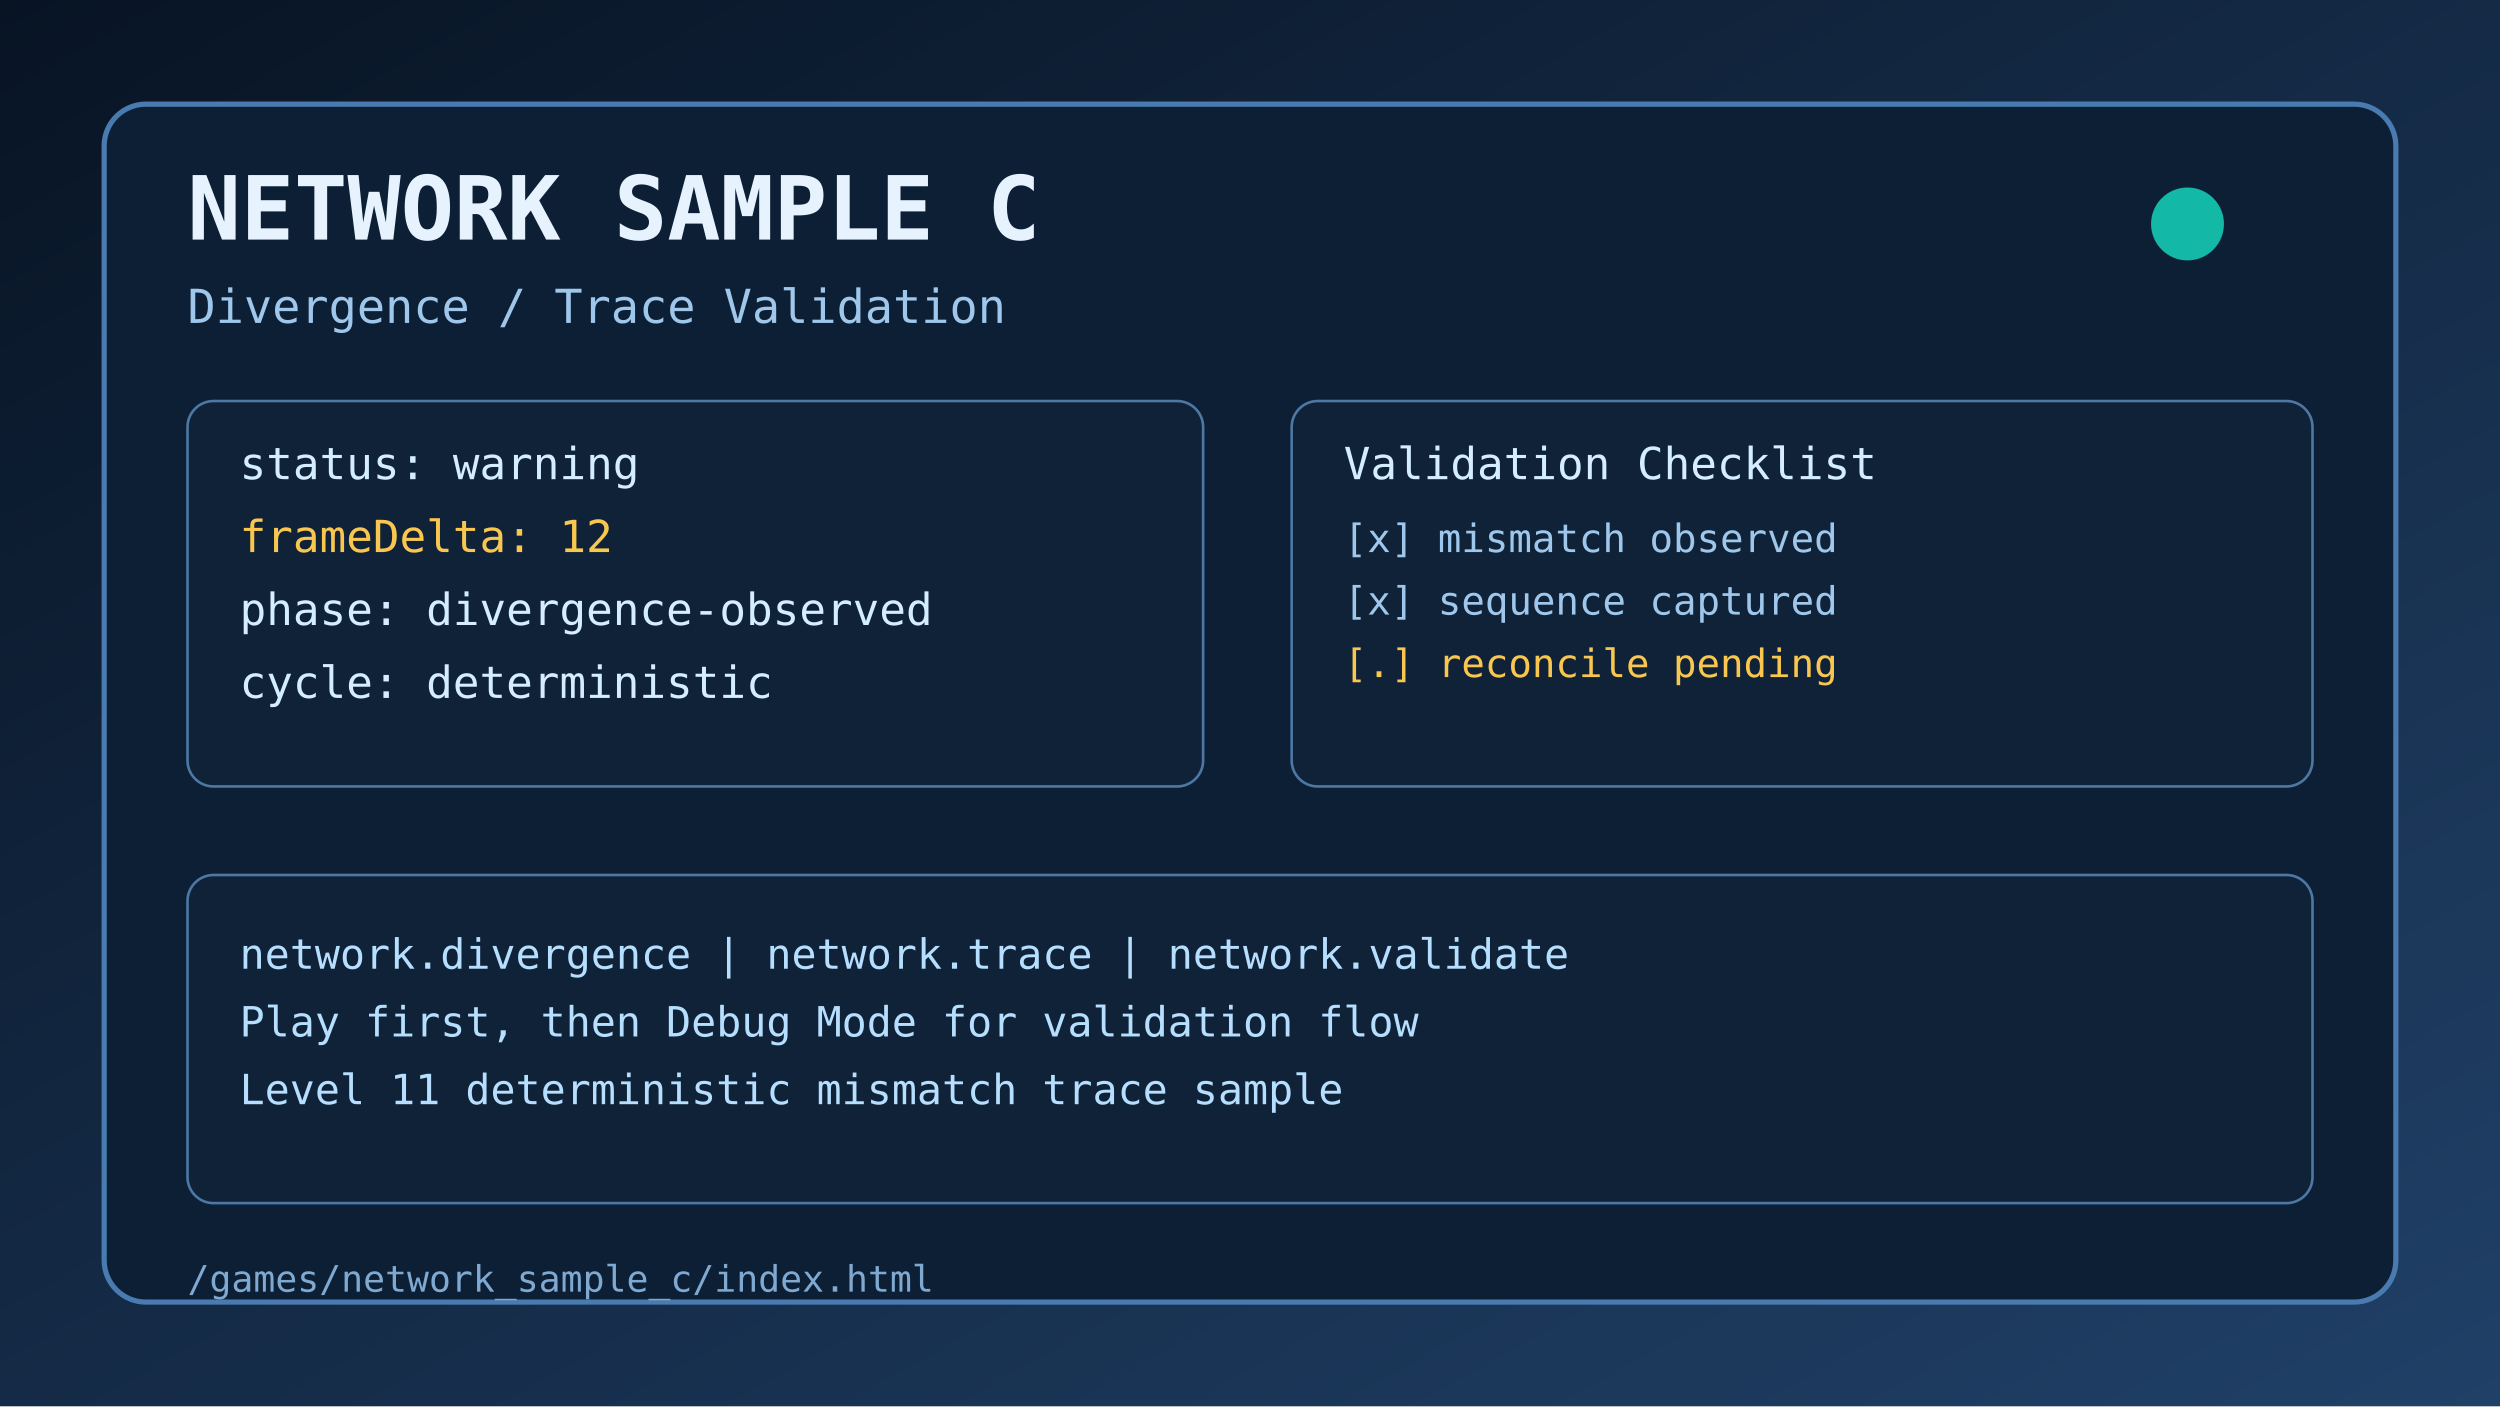
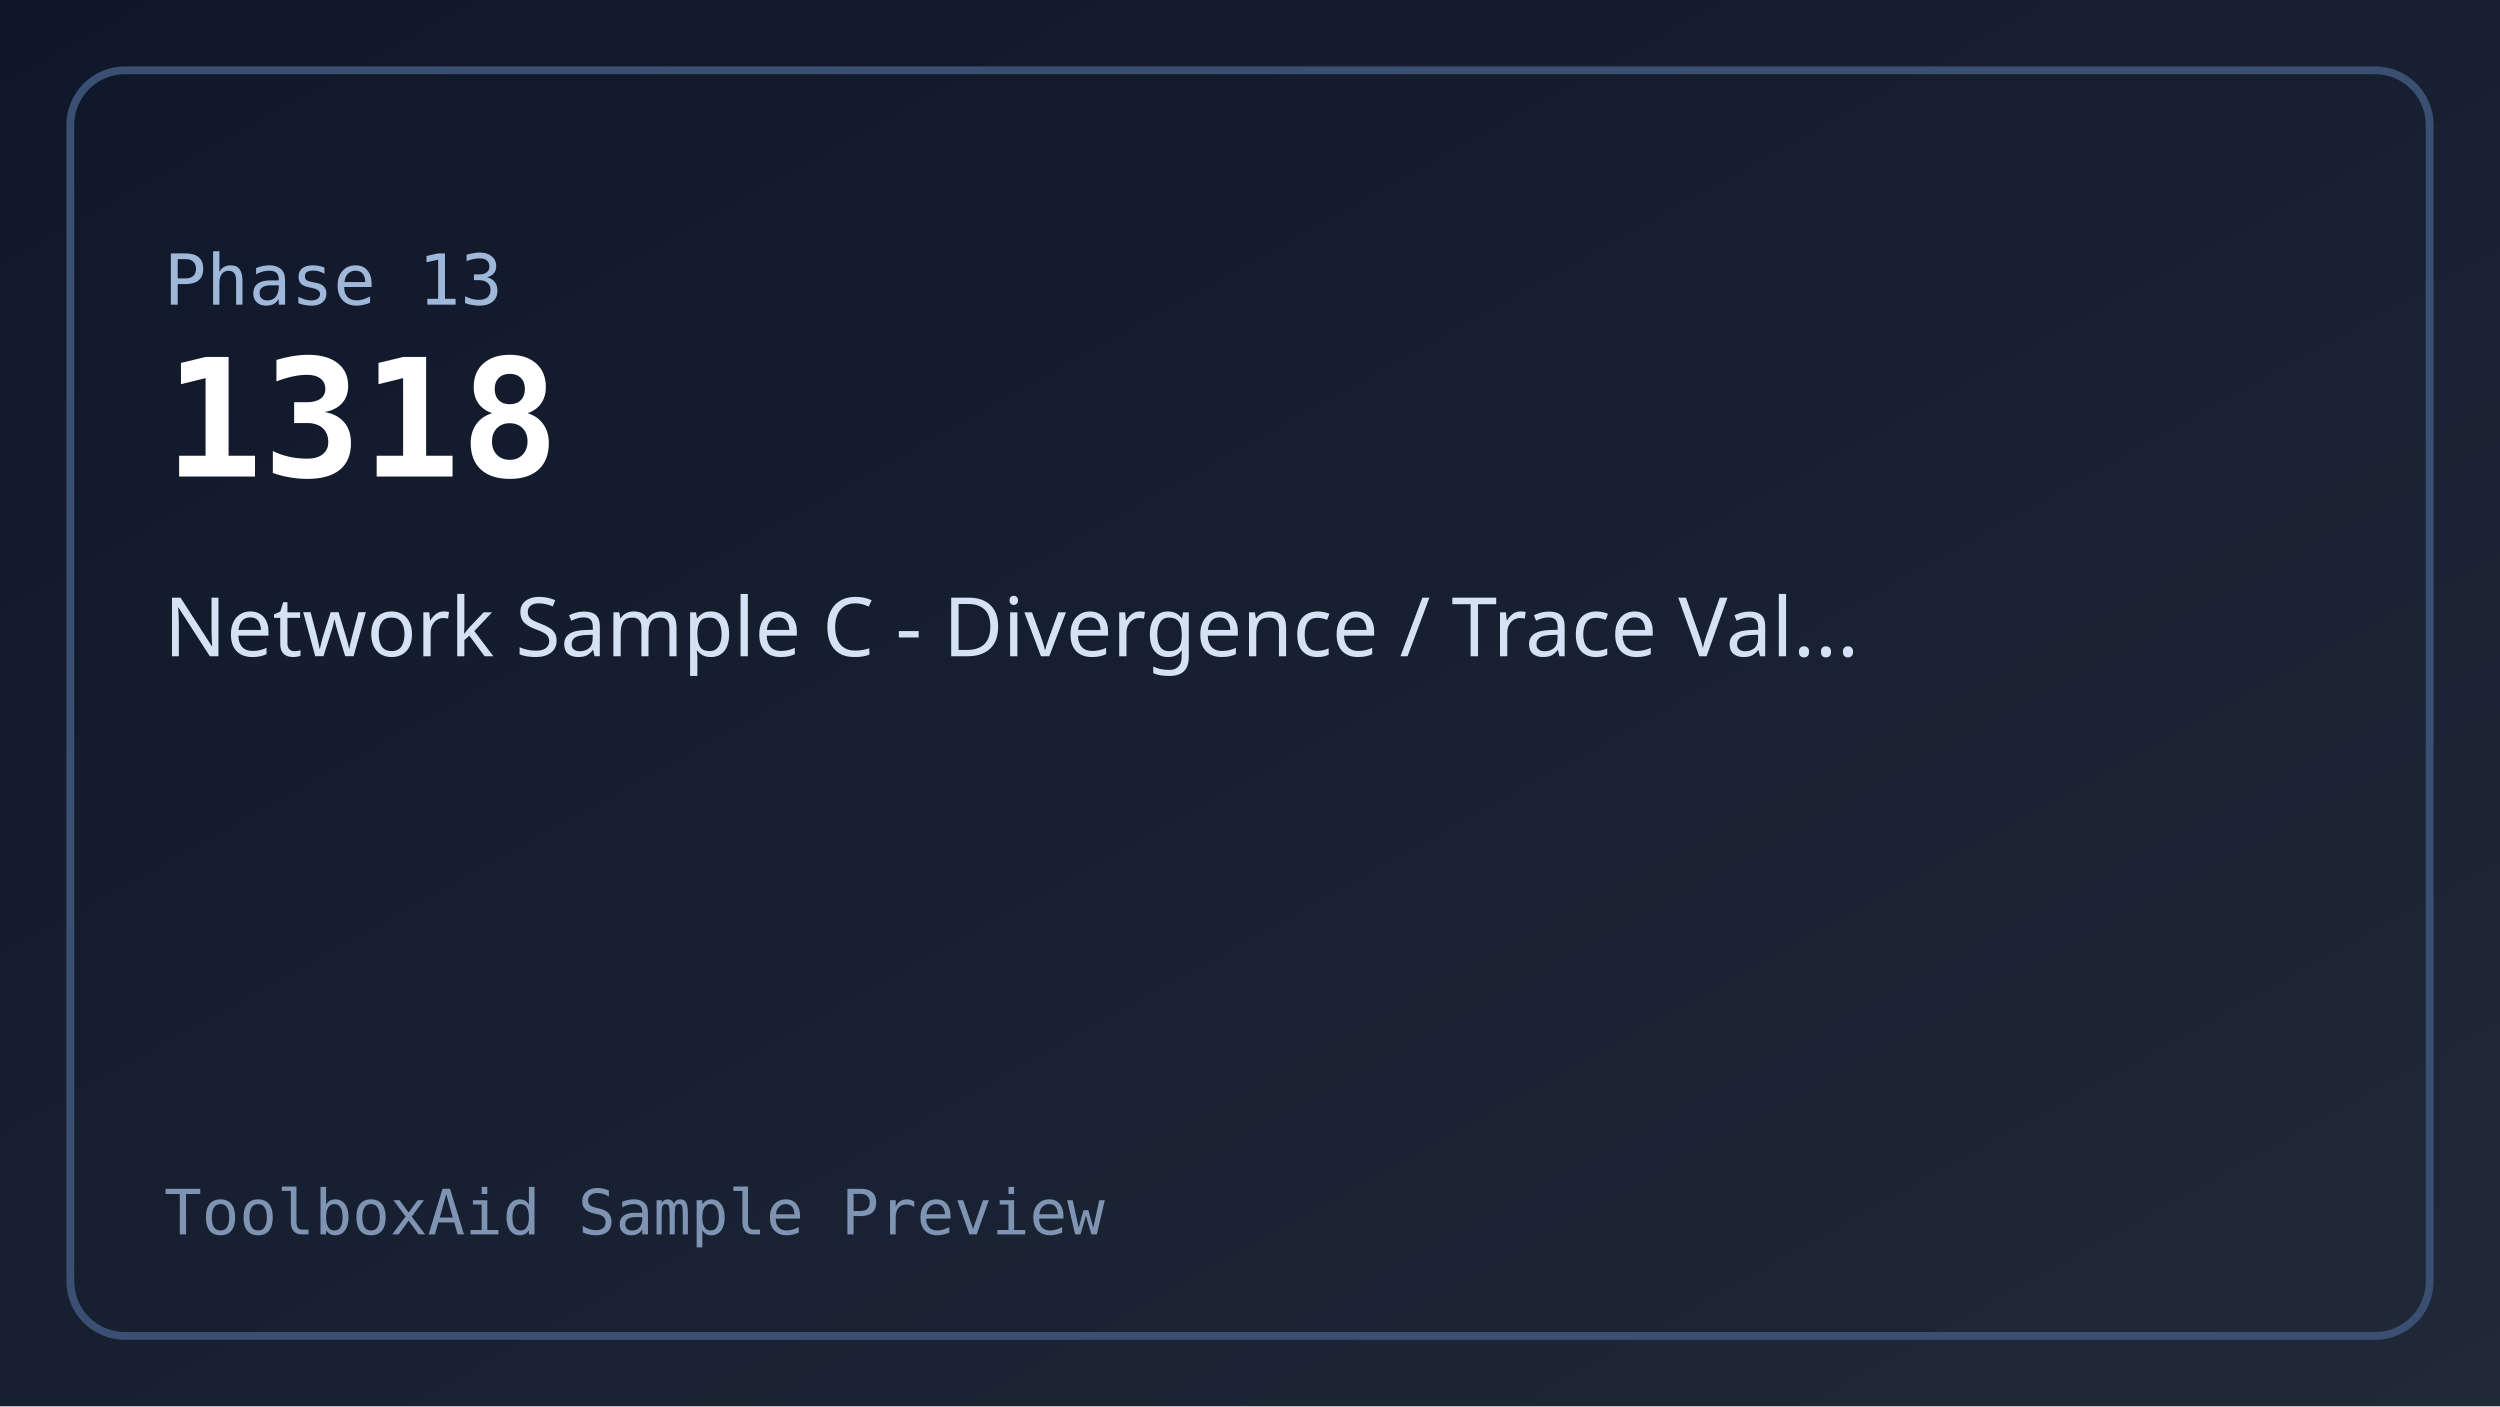
- <svg xmlns="http://www.w3.org/2000/svg" viewBox="0 0 960 540" role="img" aria-labelledby="title desc">
+ <svg xmlns="http://www.w3.org/2000/svg" viewBox="0 0 640 360" role="img" aria-label="Sample preview">
  <defs>
-     <linearGradient id="bg" x1="0" x2="1" y1="0" y2="1">
-       <stop offset="0%" stop-color="#081424" />
-       <stop offset="100%" stop-color="#204067" />
+     <linearGradient id="bg" x1="0" y1="0" x2="1" y2="1">
+       <stop offset="0%" stop-color="#0f172a" />
+       <stop offset="100%" stop-color="#1f2937" />
    </linearGradient>
  </defs>
-   <rect width="960" height="540" fill="url(#bg)" />
-   <rect x="40" y="40" width="880" height="460" rx="16" fill="#0d1f35" stroke="#4a7bb0" stroke-width="2" />
-   <text x="72" y="92" fill="#e6f3ff" font-size="34" font-family="monospace" font-weight="700">NETWORK SAMPLE C</text>
-   <text x="72" y="124" fill="#9fc7eb" font-size="18" font-family="monospace">Divergence / Trace Validation</text>
-   <rect x="72" y="154" width="390" height="148" rx="10" fill="#0f2238" stroke="#4e78a4" />
-   <text x="92" y="184" fill="#d4edff" font-size="17" font-family="monospace">status: warning</text>
-   <text x="92" y="212" fill="#f9c74f" font-size="17" font-family="monospace">frameDelta: 12</text>
-   <text x="92" y="240" fill="#d4edff" font-size="17" font-family="monospace">phase: divergence-observed</text>
-   <text x="92" y="268" fill="#d4edff" font-size="17" font-family="monospace">cycle: deterministic</text>
-   <rect x="496" y="154" width="392" height="148" rx="10" fill="#0f2238" stroke="#4e78a4" />
-   <text x="516" y="184" fill="#d4edff" font-size="17" font-family="monospace">Validation Checklist</text>
-   <text x="516" y="212" fill="#9fc7eb" font-size="15" font-family="monospace">[x] mismatch observed</text>
-   <text x="516" y="236" fill="#9fc7eb" font-size="15" font-family="monospace">[x] sequence captured</text>
-   <text x="516" y="260" fill="#f9c74f" font-size="15" font-family="monospace">[.] reconcile pending</text>
-   <rect x="72" y="336" width="816" height="126" rx="10" fill="#0f2238" stroke="#4e78a4" />
-   <text x="92" y="372" fill="#b6defe" font-size="16" font-family="monospace">network.divergence | network.trace | network.validate</text>
-   <text x="92" y="398" fill="#b6defe" font-size="16" font-family="monospace">Play first, then Debug Mode for validation flow</text>
-   <text x="92" y="424" fill="#b6defe" font-size="16" font-family="monospace">Level 11 deterministic mismatch trace sample</text>
-   <circle cx="840" cy="86" r="14" fill="#14b8a6" />
-   <text x="72" y="496" fill="#7fa9d0" font-size="14" font-family="monospace">/games/network_sample_c/index.html</text>
+   <rect width="640" height="360" fill="url(#bg)" />
+   <rect x="18" y="18" width="604" height="324" rx="14" fill="none" stroke="#3a4f72" stroke-width="2" />
+   <text x="42" y="78" fill="#9fb8da" font-family="monospace" font-size="18">Phase 13</text>
+   <text x="42" y="122" fill="#ffffff" font-family="monospace" font-size="42" font-weight="700">1318</text>
+   <text x="42" y="168" fill="#d5e2f5" font-family="sans-serif" font-size="21">Network Sample C - Divergence / Trace Val...</text>
+   <text x="42" y="316" fill="#7f93b3" font-family="monospace" font-size="16">ToolboxAid Sample Preview</text>
</svg>
